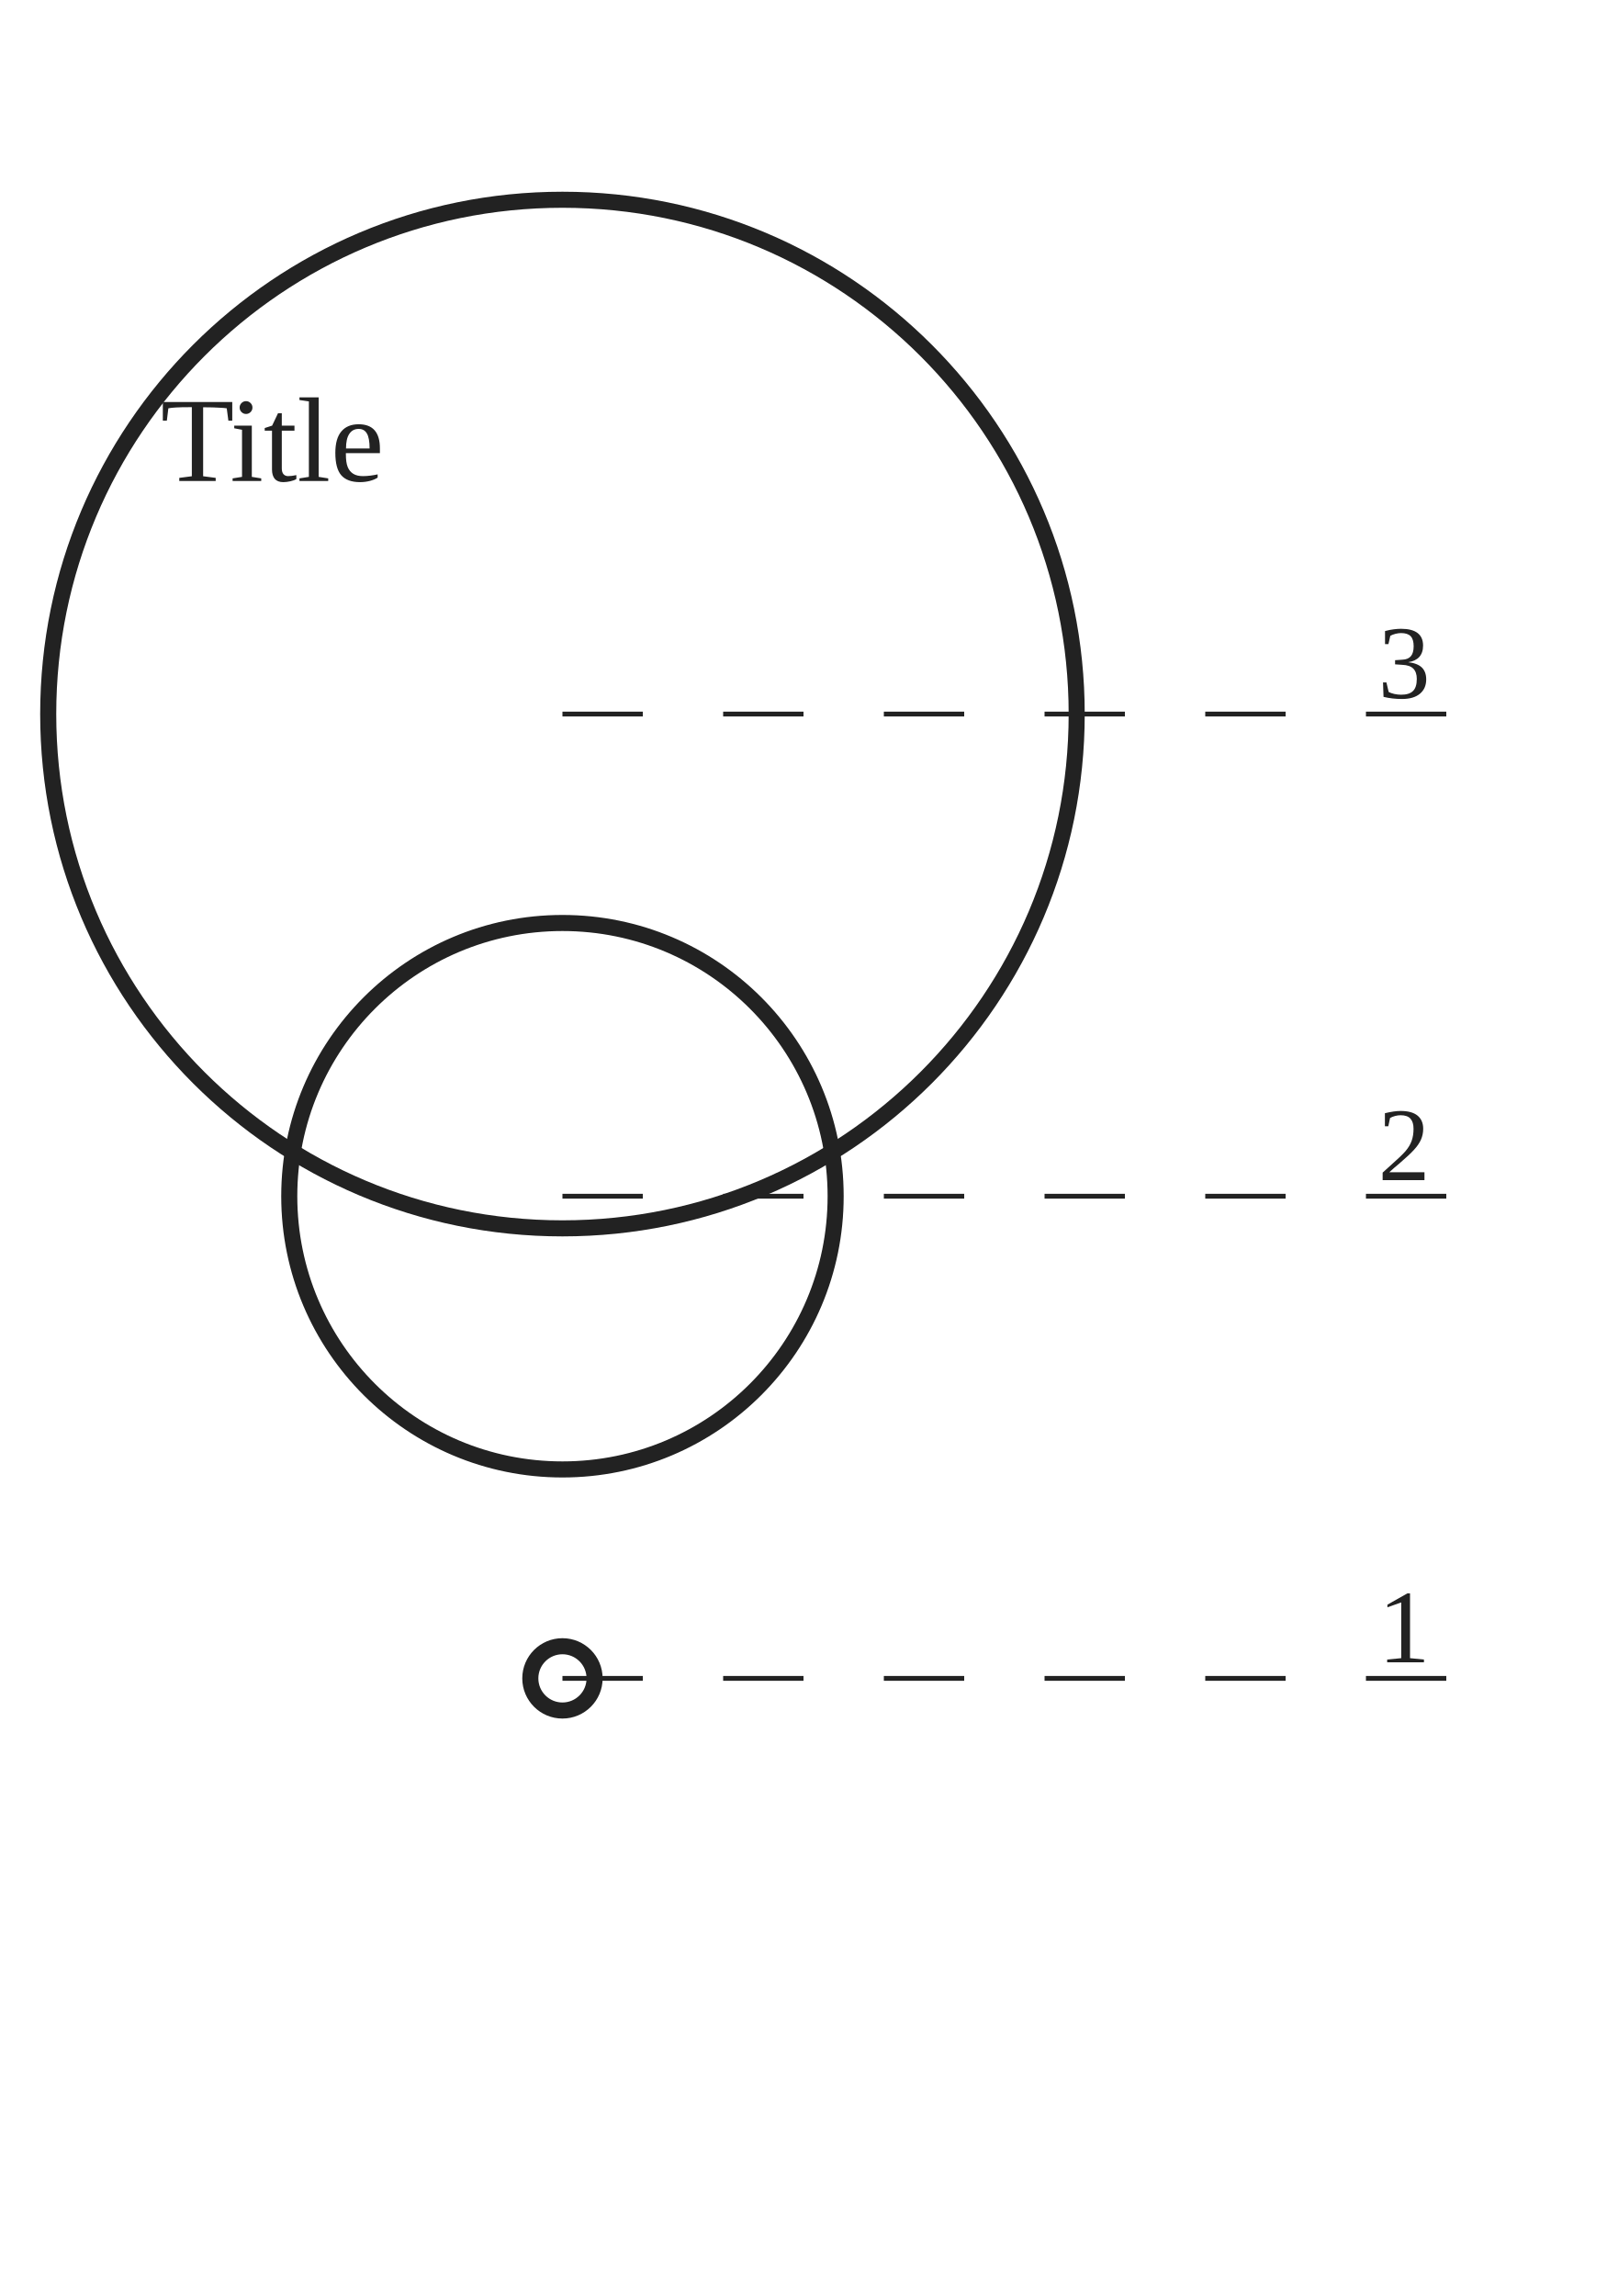
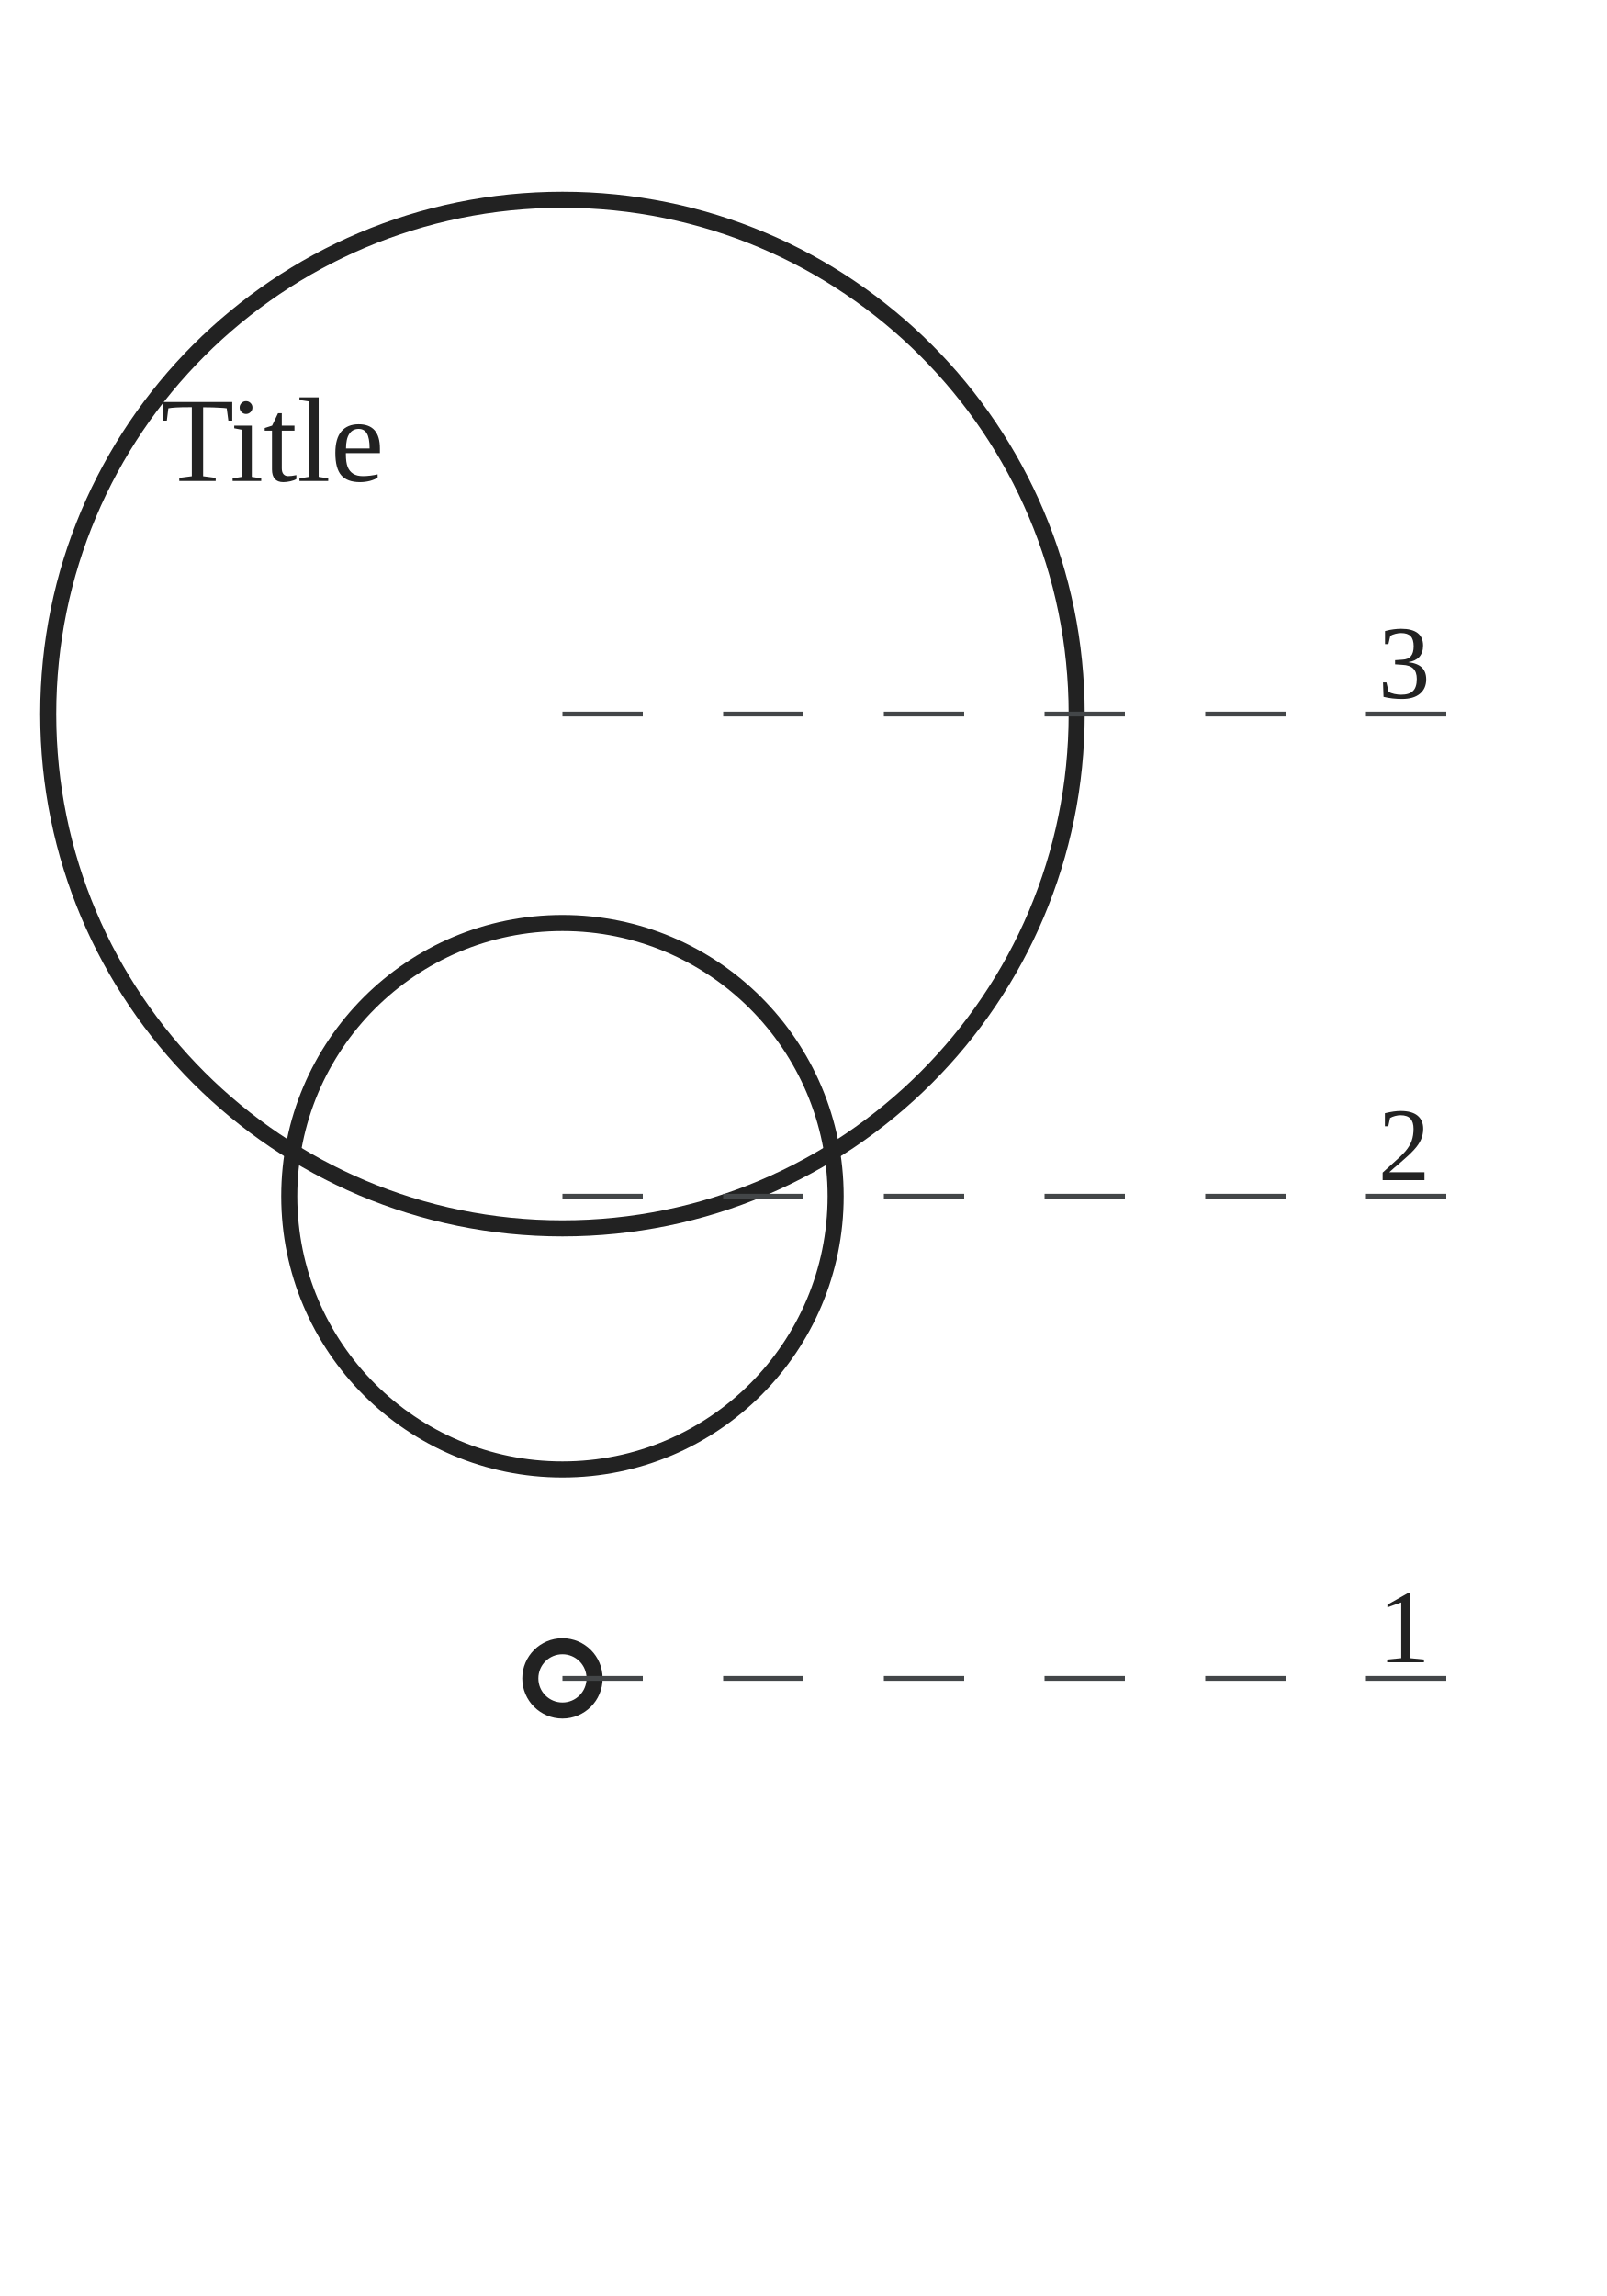
<svg xmlns="http://www.w3.org/2000/svg" version="1.1" id="Layer_1" x="0px" y="0px" width="140px" height="200px" viewBox="0 0 200 200" preserveAspectRatio="xMidYMid meet">
  <g>
    <text id="title" transform="matrix(1 0 0 1 20 17)" fill="#222" font-size="15">Title</text>
    <circle id="maxNode" fill="none" stroke="#222" stroke-width="2" stroke-miterlimit="10" cx="70" cy="46" r="64" />
    <circle id="midNode" fill="none" stroke="#222" stroke-width="2" stroke-miterlimit="10" cx="70" cy="106" r="34" />
    <circle id="minNode" fill="none" stroke="#222" stroke-width="2" stroke-miterlimit="10" cx="70" cy="166" r="4" />
    <g id="maxG" transform="translate(70, 46)">
      <text transform="matrix(1 0 0 1 108 -2)" text-anchor="end" fill="#222" font-size="13">3</text>
-       <line fill="none" stroke="#222" stroke-width="0.6" stroke-dasharray="10" x2="110" />
+       <line fill="none" stroke="#434648" stroke-width="0.6" stroke-dasharray="10" x2="110" />
    </g>
    <g id="midG" transform="translate(70, 106)">
      <text transform="matrix(1 0 0 1 108 -2)" text-anchor="end" fill="#222" font-size="13">2</text>
-       <line fill="none" stroke="#222" stroke-width="0.6" stroke-dasharray="10" x2="110" />
+       <line fill="none" stroke="#434648" stroke-width="0.6" stroke-dasharray="10" x2="110" />
    </g>
    <g id="minG" transform="translate(70, 166)">
      <text transform="matrix(1 0 0 1 108 -2)" text-anchor="end" fill="#222" font-size="13">1</text>
-       <line fill="none" stroke="#222" stroke-width="0.6" stroke-dasharray="10" x2="110" />
+       <line fill="none" stroke="#434648" stroke-width="0.6" stroke-dasharray="10" x2="110" />
    </g>
    <text id="note" transform="matrix(1 0 0 1 20 193)" fill="#444445" font-style="italic" font-size="12" />
  </g>
</svg>
